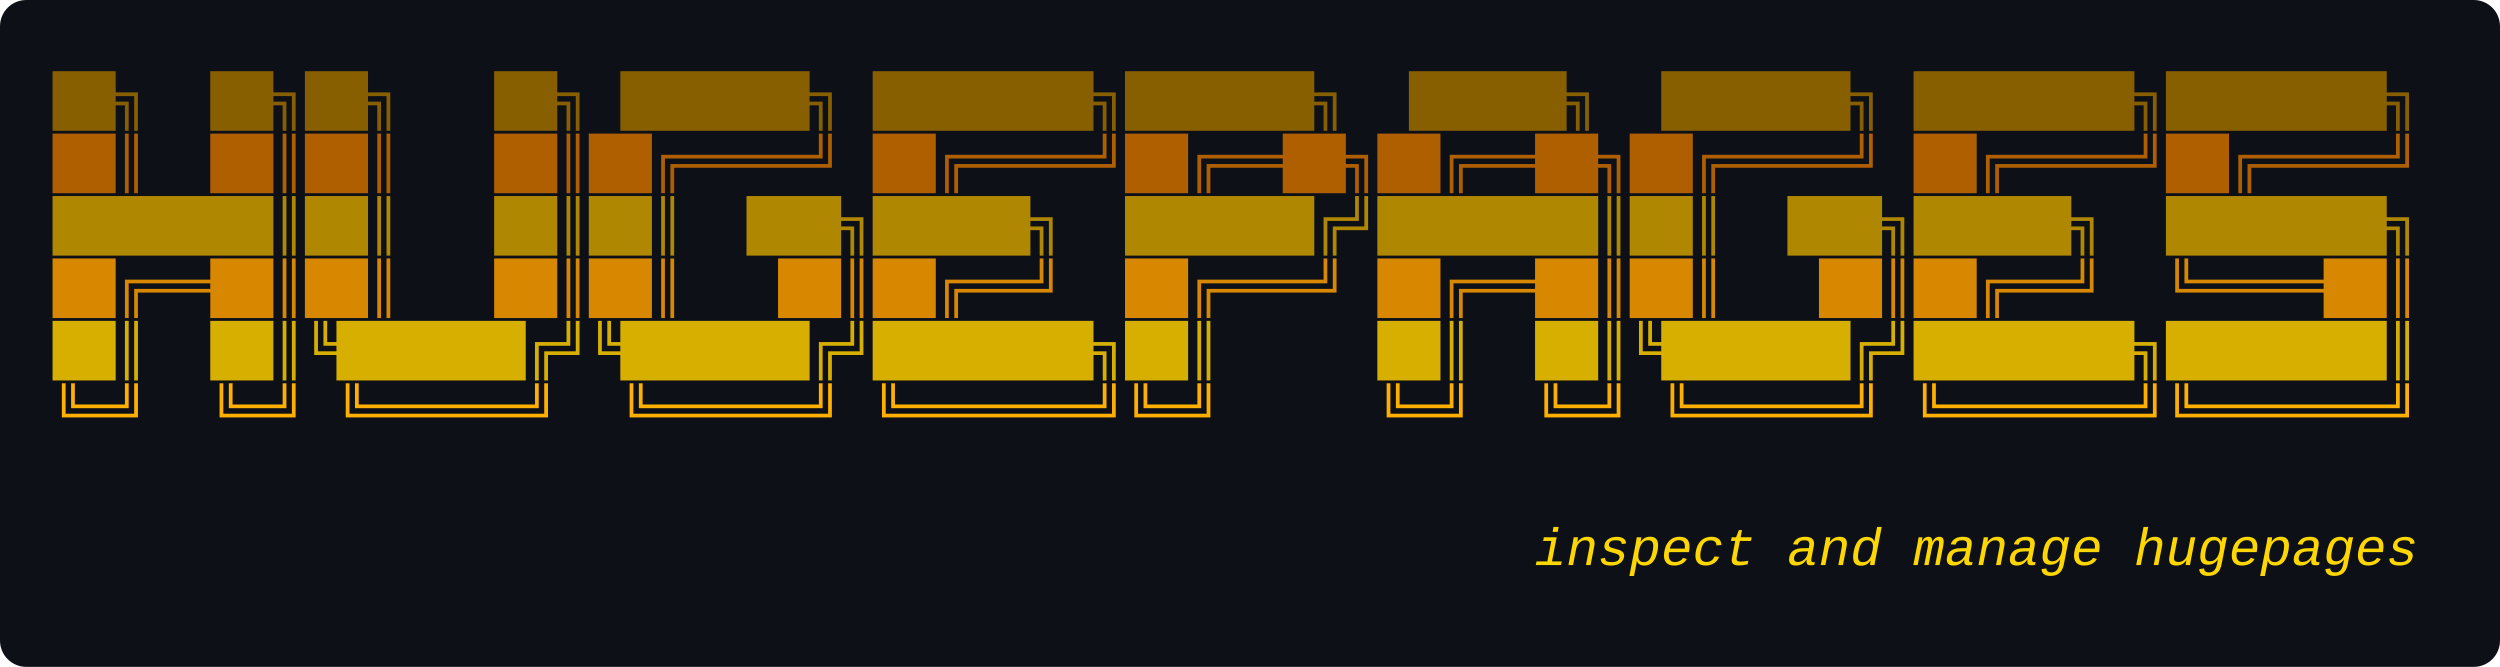
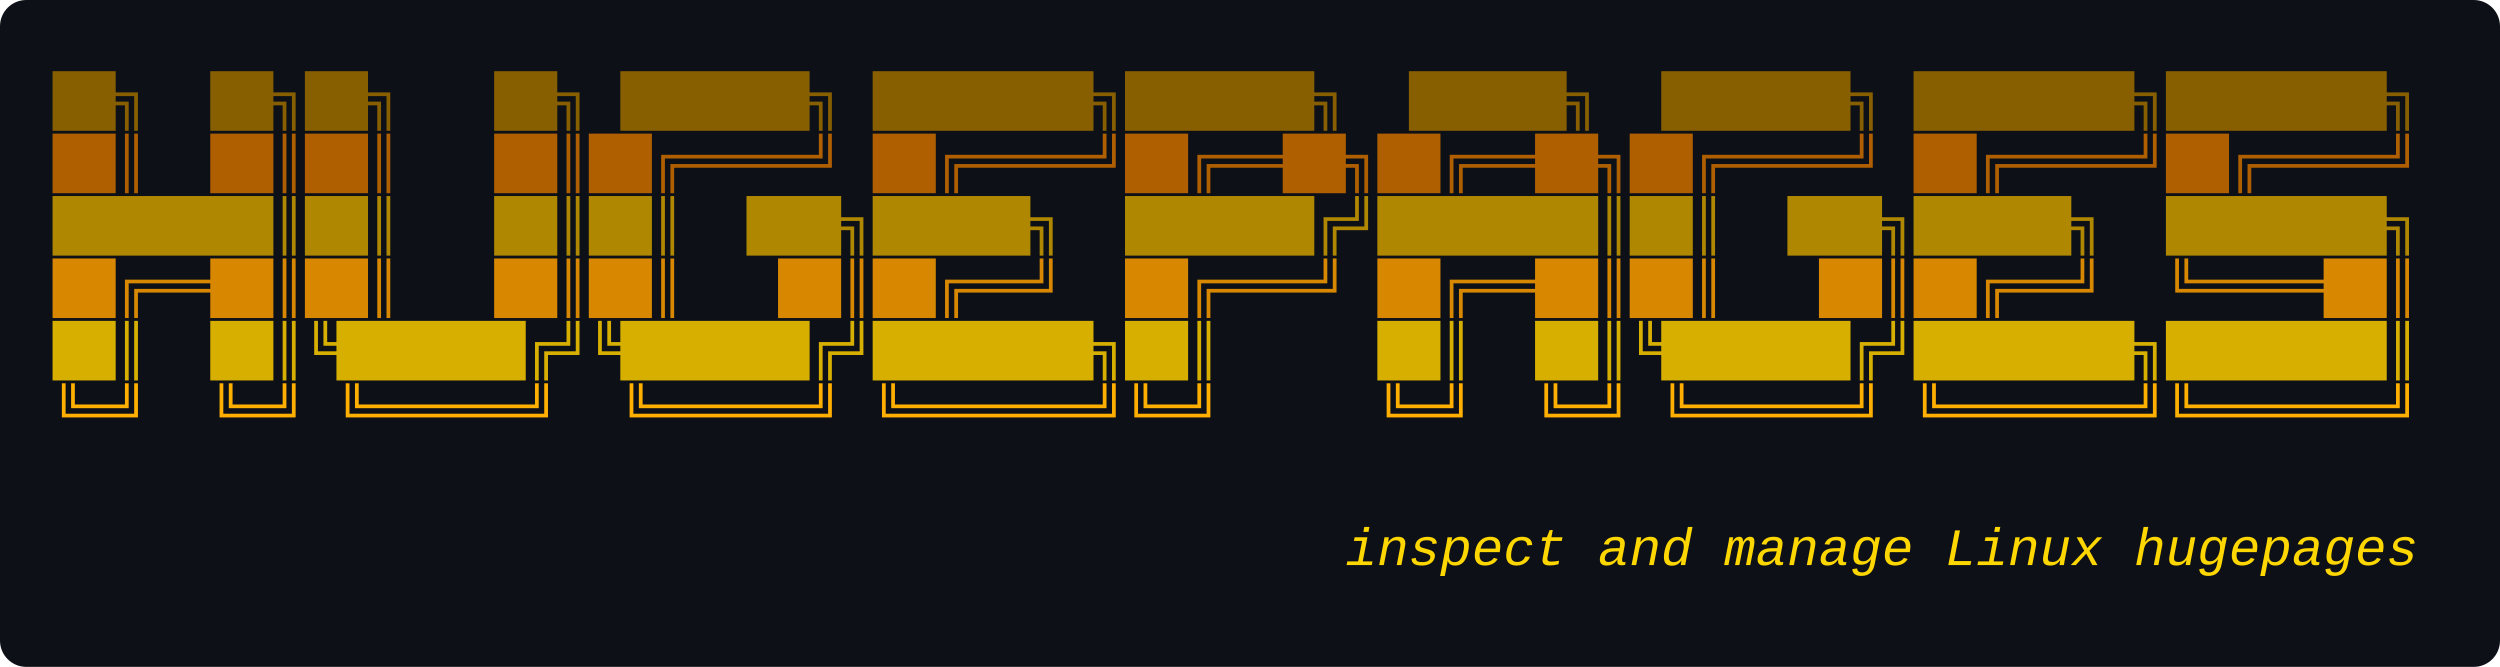
<svg xmlns="http://www.w3.org/2000/svg" width="761" height="203" viewBox="0 0 761 203" font-family="Menlo, Monaco, Consolas, &quot;Courier New&quot;, monospace" font-size="16">
  <rect width="100%" height="100%" fill="#0d1117" rx="8" />
  <text x="16" y="35" fill="#875f00" xml:space="preserve">██╗  ██╗██╗   ██╗ ██████╗ ███████╗██████╗  █████╗  ██████╗ ███████╗███████╗</text>
  <text x="16" y="54" fill="#af5f00" xml:space="preserve">██║  ██║██║   ██║██╔════╝ ██╔════╝██╔══██╗██╔══██╗██╔════╝ ██╔════╝██╔════╝</text>
  <text x="16" y="73" fill="#af8700" xml:space="preserve">███████║██║   ██║██║  ███╗█████╗  ██████╔╝███████║██║  ███╗█████╗  ███████╗</text>
  <text x="16" y="92" fill="#d78700" xml:space="preserve">██╔══██║██║   ██║██║   ██║██╔══╝  ██╔═══╝ ██╔══██║██║   ██║██╔══╝  ╚════██║</text>
  <text x="16" y="111" fill="#d7af00" xml:space="preserve">██║  ██║╚██████╔╝╚██████╔╝███████╗██║     ██║  ██║╚██████╔╝███████╗███████║</text>
  <text x="16" y="130" fill="#ffaf00" xml:space="preserve">╚═╝  ╚═╝ ╚═════╝  ╚═════╝ ╚══════╝╚═╝     ╚═╝  ╚═╝ ╚═════╝ ╚══════╝╚══════╝</text>
  <text x="16" y="149" fill="#ffd700" xml:space="preserve">                                                                           </text>
-   <text x="467.2" y="172" fill="#ffd700" font-style="italic" xml:space="preserve">inspect and manage hugepages</text>
+   <text x="409.6" y="172" fill="#ffd700" font-style="italic" xml:space="preserve">inspect and manage Linux hugepages</text>
</svg>
